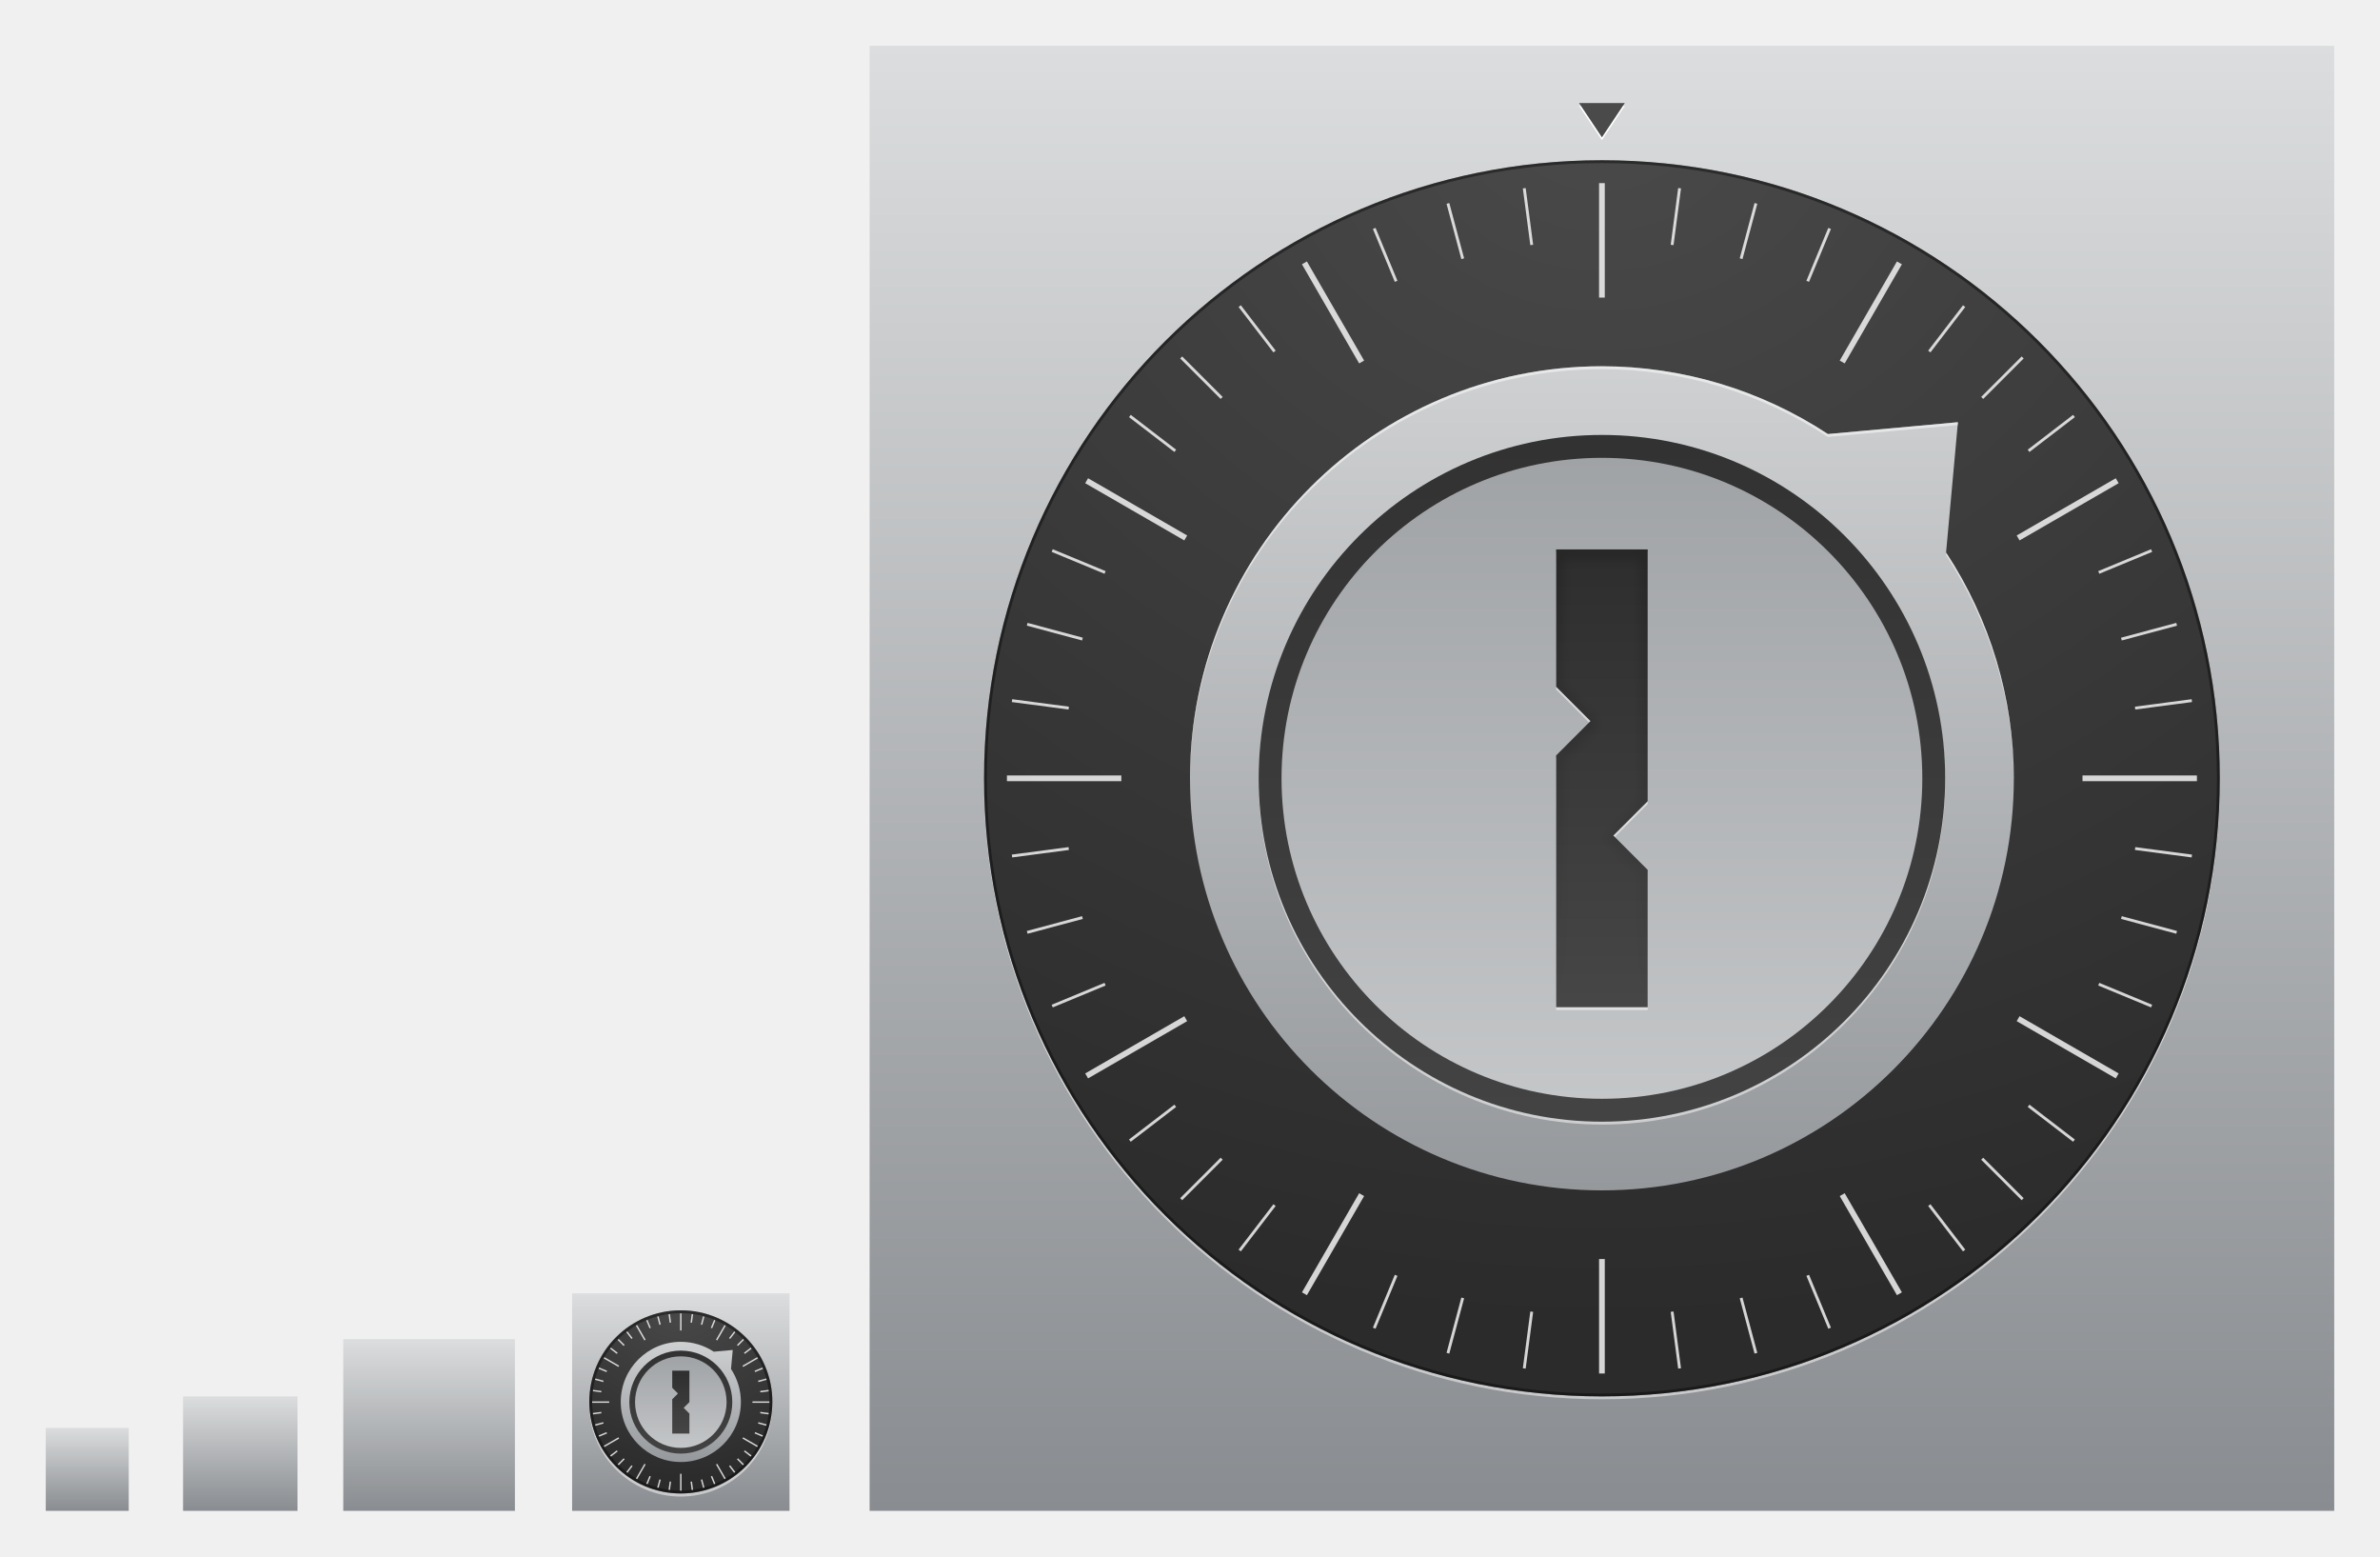
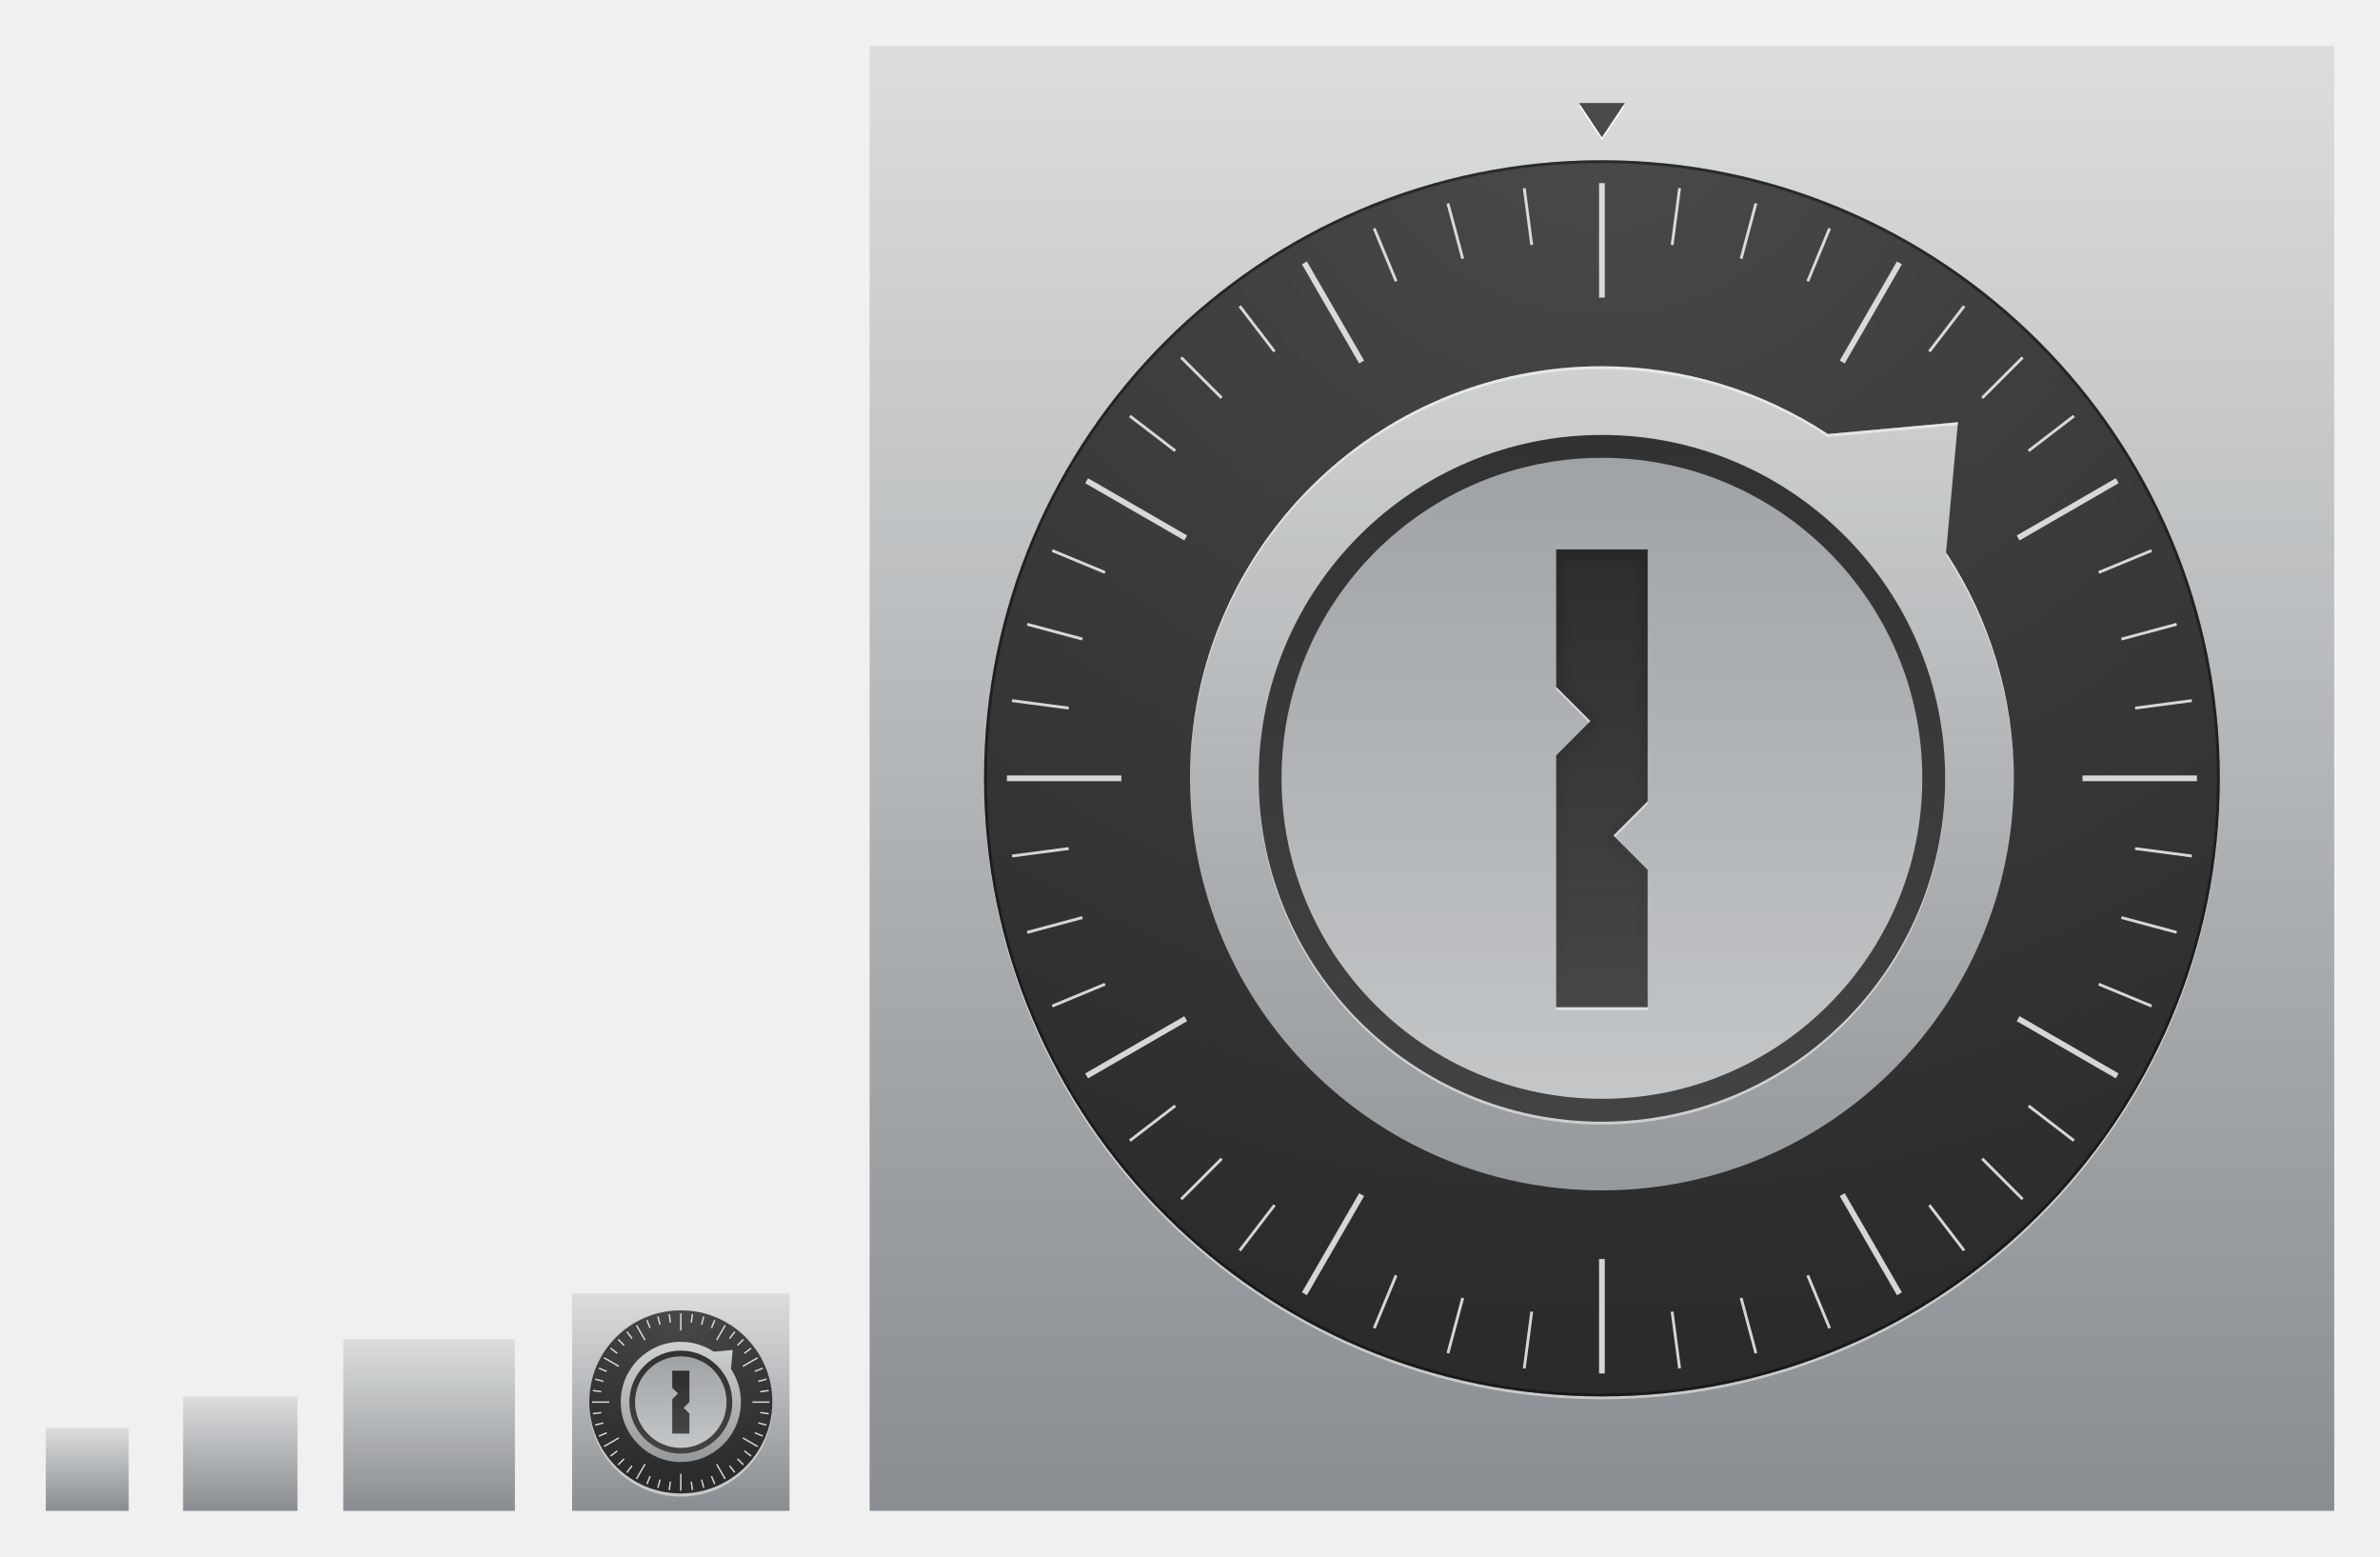
<svg xmlns="http://www.w3.org/2000/svg" xmlns:ns1="http://www.openswatchbook.org/uri/2009/osb" xmlns:xlink="http://www.w3.org/1999/xlink" width="832" height="544" id="svg11300" version="1.0" style="display:inline;enable-background:new">
  <defs id="defs3">
    <linearGradient id="linearGradient4828">
      <stop style="stop-color:#dbddde;stop-opacity:1" offset="0" id="stop4830" />
      <stop style="stop-color:#898c90;stop-opacity:1" offset="1" id="stop4832" />
    </linearGradient>
    <linearGradient id="linearGradient4483">
      <stop style="stop-color:#000000;stop-opacity:1;" offset="0" id="stop4485" />
      <stop style="stop-color:#000000;stop-opacity:0;" offset="1" id="stop4487" />
    </linearGradient>
    <linearGradient id="linearGradient4272" ns1:paint="solid">
      <stop style="stop-color:#ffffff;stop-opacity:1;" offset="0" id="stop4274" />
    </linearGradient>
    <linearGradient id="linearGradient4219">
      <stop style="stop-color:#4a4a4a;stop-opacity:1" offset="0" id="stop4221" />
      <stop style="stop-color:#2b2b2b;stop-opacity:1" offset="1" id="stop4223" />
    </linearGradient>
    <linearGradient xlink:href="#linearGradient4828" id="linearGradient4179" x1="-45" y1="269.5" x2="-16" y2="269.5" gradientUnits="userSpaceOnUse" gradientTransform="matrix(0,1,-1,0,239,300)" />
    <linearGradient xlink:href="#linearGradient4828" id="linearGradient4181" x1="-104" y1="264" x2="-64" y2="264" gradientUnits="userSpaceOnUse" gradientTransform="matrix(0,1,-1,0,180,348)" />
    <linearGradient xlink:href="#linearGradient4828" id="linearGradient4183" x1="-180" y1="254" x2="-120" y2="254" gradientUnits="userSpaceOnUse" gradientTransform="matrix(0,1,-1,0,104,404)" />
    <linearGradient xlink:href="#linearGradient4828" id="linearGradient4185" x1="-276" y1="246" x2="-200" y2="246" gradientUnits="userSpaceOnUse" gradientTransform="matrix(0,1,-1,0,8,484)" />
    <linearGradient xlink:href="#linearGradient4828" id="linearGradient4187" x1="-816" y1="28" x2="-304" y2="28" gradientUnits="userSpaceOnUse" gradientTransform="matrix(0,1,-1,0,-532,588)" />
    <radialGradient xlink:href="#linearGradient4219" id="radialGradient4227" cx="146.771" cy="560.135" fx="146.771" fy="560.135" r="216" gradientUnits="userSpaceOnUse" gradientTransform="matrix(2,-1.3350489e-7,1.2967762e-7,2.222222,-81.54199,-684.7444)" />
    <clipPath clipPathUnits="userSpaceOnUse" id="clipPath4239">
      <circle r="216" cy="560" cx="-28" id="circle4241" style="opacity:1;fill:#a69f97;fill-opacity:1;stroke:none;stroke-width:11.183;stroke-linecap:round;stroke-linejoin:miter;stroke-miterlimit:4;stroke-dasharray:none;stroke-opacity:1" />
    </clipPath>
    <linearGradient xlink:href="#linearGradient4828" id="linearGradient4379" x1="267.429" y1="37.143" x2="852.571" y2="37.143" gradientUnits="userSpaceOnUse" gradientTransform="matrix(0.875,0,0,0.875,-518,-584.5)" />
    <clipPath clipPathUnits="userSpaceOnUse" id="clipPath4479">
      <path style="opacity:1;fill:#ff1f1f;fill-opacity:1;stroke:none;stroke-width:4;stroke-linecap:round;stroke-linejoin:miter;stroke-miterlimit:4;stroke-dasharray:none;stroke-opacity:1" d="m 544,192 0,48 12,12 -12,12 0,88 32,0 0,-48 -12,-12 12,-12 0,-88 z" id="path4481" />
    </clipPath>
    <linearGradient xlink:href="#linearGradient4483" id="linearGradient4489" x1="560" y1="192" x2="560" y2="352" gradientUnits="userSpaceOnUse" />
    <filter style="color-interpolation-filters:sRGB" id="filter4499" x="-0.144" width="1.288" y="-0.029" height="1.058">
      <feGaussianBlur stdDeviation="1.92" id="feGaussianBlur4501" />
    </filter>
    <linearGradient xlink:href="#linearGradient4219" id="linearGradient4513" x1="560" y1="376" x2="560" y2="176" gradientUnits="userSpaceOnUse" />
    <linearGradient xlink:href="#linearGradient4219" id="linearGradient4621" x1="-244" y1="-560" x2="188" y2="-560" gradientUnits="userSpaceOnUse" gradientTransform="matrix(0,-1,1,0,1120,0)" />
    <clipPath clipPathUnits="userSpaceOnUse" id="clipPath4631">
      <path style="color:#000000;font-style:normal;font-variant:normal;font-weight:normal;font-stretch:normal;font-size:medium;line-height:normal;font-family:sans-serif;text-indent:0;text-align:start;text-decoration:none;text-decoration-line:none;text-decoration-style:solid;text-decoration-color:#000000;letter-spacing:normal;word-spacing:normal;text-transform:none;direction:ltr;block-progression:tb;writing-mode:lr-tb;baseline-shift:baseline;text-anchor:start;white-space:normal;clip-rule:nonzero;display:inline;overflow:visible;visibility:visible;opacity:1;isolation:auto;mix-blend-mode:normal;color-interpolation:sRGB;color-interpolation-filters:linearRGB;solid-color:#000000;solid-opacity:1;fill:#ffffff;fill-opacity:1;fill-rule:nonzero;stroke:none;stroke-width:2;stroke-linecap:round;stroke-linejoin:miter;stroke-miterlimit:4;stroke-dasharray:none;stroke-dashoffset:0;stroke-opacity:1;color-rendering:auto;image-rendering:auto;shape-rendering:auto;text-rendering:auto;enable-background:accumulate" d="m 440,28 c 0,-66.179 53.821,-120 120,-120 66.179,0 120,53.821 120,120 0,66.179 -53.821,120 -120,120 C 493.821,148 440,94.179 440,28 Z" id="path4633" />
    </clipPath>
    <linearGradient xlink:href="#linearGradient4828" id="linearGradient5063" gradientUnits="userSpaceOnUse" gradientTransform="matrix(0,0.875,-0.875,0,584.5,-218)" x1="322.286" y1="9.714" x2="797.714" y2="9.714" />
    <radialGradient xlink:href="#linearGradient4219" id="radialGradient5274" gradientUnits="userSpaceOnUse" gradientTransform="matrix(0.2962963,-1.9778502e-8,1.9211499e-8,0.3292181,-253.8581,53.59343)" cx="146.771" cy="560.135" fx="146.771" fy="560.135" r="216" />
    <linearGradient xlink:href="#linearGradient4828" id="linearGradient5276" gradientUnits="userSpaceOnUse" gradientTransform="matrix(0,0.1276042,-0.1276042,0,241.5729,174.4676)" x1="322.286" y1="9.714" x2="797.714" y2="9.714" />
    <linearGradient xlink:href="#linearGradient4219" id="linearGradient5278" gradientUnits="userSpaceOnUse" gradientTransform="matrix(0,-0.15,0.15,0,322,241.8)" x1="-244" y1="-560" x2="188" y2="-560" />
    <linearGradient xlink:href="#linearGradient4828" id="linearGradient5280" gradientUnits="userSpaceOnUse" gradientTransform="matrix(0.125,0,0,0.125,-316,-241.5)" x1="267.429" y1="37.143" x2="852.571" y2="37.143" />
    <linearGradient xlink:href="#linearGradient4219" id="linearGradient5282" gradientUnits="userSpaceOnUse" x1="560" y1="376" x2="560" y2="176" gradientTransform="matrix(0.125,0,0,0.1481482,167,205.5556)" />
  </defs>
  <g style="display:inline" id="layer1" transform="translate(0,244)">
    <g style="display:none" id="layer7">
      <text y="337.745" xml:space="preserve" x="15.007" style="font-style:normal;font-variant:normal;font-weight:normal;font-stretch:normal;font-size:18px;font-family:'DejaVu Sans';-inkscape-font-specification:'DejaVu Sans';display:inline;fill:#000000;fill-opacity:1;stroke:none;enable-background:new" id="context">
        <tspan style="font-style:normal;font-variant:normal;font-weight:normal;font-stretch:normal;font-family:'DejaVu Sans';-inkscape-font-specification:'DejaVu Sans'" y="337.745" x="15.007" id="tspan3933">AppIcon</tspan>
      </text>
      <text y="337.745" xml:space="preserve" x="222.488" style="font-style:normal;font-variant:normal;font-weight:bold;font-stretch:normal;font-size:18px;line-height:125%;font-family:'DejaVu Sans';-inkscape-font-specification:'DejaVu Sans Bold';text-align:start;writing-mode:lr-tb;text-anchor:start;display:inline;fill:#000000;fill-opacity:1;stroke:none;enable-background:new" id="icon-name">
        <tspan style="font-style:normal;font-variant:normal;font-weight:bold;font-stretch:normal;font-size:18px;font-family:'DejaVu Sans';-inkscape-font-specification:'DejaVu Sans Bold'" y="337.745" x="222.488" id="tspan3937">AppIcon-FreeOTP</tspan>
      </text>
      <rect style="display:inline;overflow:visible;visibility:visible;fill:#d3d7cf;fill-opacity:1;fill-rule:nonzero;stroke:none;stroke-width:2;marker:none;enable-background:accumulate" id="rect16x16" width="29" height="29" x="-45" y="255" transform="scale(-1,1)" />
      <rect style="display:inline;overflow:visible;visibility:visible;fill:#d3d7cf;fill-opacity:1;fill-rule:nonzero;stroke:none;stroke-width:2;marker:none;enable-background:accumulate" id="rect24x24" width="40" height="40" x="-104" y="244" transform="scale(-1,1)" />
      <rect style="display:inline;overflow:visible;visibility:visible;fill:#d3d7cf;fill-opacity:1;fill-rule:nonzero;stroke:none;stroke-width:2;marker:none;enable-background:accumulate" id="rect32x32" width="60" height="60" x="-180" y="224" transform="scale(-1,1)" />
      <rect y="208" x="-276" height="76" width="76" id="rect48x48" style="display:inline;overflow:visible;visibility:visible;fill:#d3d7cf;fill-opacity:1;fill-rule:nonzero;stroke:none;stroke-width:2;marker:none;enable-background:accumulate" transform="scale(-1,1)" />
      <rect style="display:inline;overflow:visible;visibility:visible;fill:#d3d7cf;fill-opacity:1;fill-rule:nonzero;stroke:none;stroke-width:2;marker:none;enable-background:accumulate" id="rect3951" width="512" height="512" x="-816" y="-228" transform="scale(-1,1)" />
    </g>
    <g id="layer3">
      <rect transform="scale(-1,1)" y="-228" x="-816" height="512" width="512" id="rect4166" style="display:inline;enable-background:accumulate;overflow:visible;visibility:visible;fill:url(#linearGradient4187);fill-opacity:1;fill-rule:nonzero;stroke:none;stroke-width:2;marker:none" />
      <rect transform="scale(-1,1)" y="255" x="-45" height="29" width="29" id="rect4158" style="display:inline;enable-background:accumulate;overflow:visible;visibility:visible;fill:url(#linearGradient4179);fill-opacity:1.0;fill-rule:nonzero;stroke:none;stroke-width:2;marker:none" />
      <rect transform="scale(-1,1)" y="244" x="-104" height="40" width="40" id="rect4160" style="display:inline;enable-background:accumulate;overflow:visible;visibility:visible;fill:url(#linearGradient4181);fill-opacity:1.0;fill-rule:nonzero;stroke:none;stroke-width:2;marker:none" />
      <rect transform="scale(-1,1)" y="224" x="-180" height="60" width="60" id="rect4162" style="display:inline;enable-background:accumulate;overflow:visible;visibility:visible;fill:url(#linearGradient4183);fill-opacity:1.0;fill-rule:nonzero;stroke:none;stroke-width:2;marker:none" />
      <rect transform="scale(-1,1)" style="display:inline;enable-background:accumulate;overflow:visible;visibility:visible;fill:url(#linearGradient4185);fill-opacity:1.0;fill-rule:nonzero;stroke:none;stroke-width:2;marker:none" id="rect4164" width="76" height="76" x="-276" y="208" />
    </g>
    <g id="layer2" style="display:none">
      <g style="opacity:0.5;fill:none;fill-rule:evenodd;stroke:none;stroke-width:1" id="120px icon" transform="matrix(4.266667,0,0,4.266667,304,-228)">
        <path style="fill:#007aff" d="M 37.083,120 C 23.473,120 15.649,120 7.824,112.176 -4.6652959e-8,104.351 0,96.527 0,82.917 L 0,37.083 C 0,23.473 -4.6652959e-8,15.649 7.824,7.824 15.649,0 23.473,0 37.083,0 L 82.917,0 C 96.527,0 104.351,0 112.176,7.824 120,15.649 120,23.473 120,37.083 l 0,45.834 c 0,13.609 0,21.434 -7.824,29.258 C 104.351,120 96.527,120 82.917,120 l -45.834,0 z m 0,0" id="Rectangle 7" />
      </g>
      <g transform="matrix(0.6333333,0,0,0.6333333,200,208)" id="g4298" style="opacity:0.5;fill:none;fill-rule:evenodd;stroke:none;stroke-width:1">
        <path id="path4300" d="M 37.083,120 C 23.473,120 15.649,120 7.824,112.176 -4.6652959e-8,104.351 0,96.527 0,82.917 L 0,37.083 C 0,23.473 -4.6652959e-8,15.649 7.824,7.824 15.649,0 23.473,0 37.083,0 L 82.917,0 C 96.527,0 104.351,0 112.176,7.824 120,15.649 120,23.473 120,37.083 l 0,45.834 c 0,13.609 0,21.434 -7.824,29.258 C 104.351,120 96.527,120 82.917,120 l -45.834,0 z m 0,0" style="fill:#007aff" />
      </g>
      <g style="opacity:0.5;fill:none;fill-rule:evenodd;stroke:none;stroke-width:1" id="g4302" transform="matrix(0.5,0,0,0.5,120,224)">
        <path style="fill:#007aff" d="M 37.083,120 C 23.473,120 15.649,120 7.824,112.176 -4.6652959e-8,104.351 0,96.527 0,82.917 L 0,37.083 C 0,23.473 -4.6652959e-8,15.649 7.824,7.824 15.649,0 23.473,0 37.083,0 L 82.917,0 C 96.527,0 104.351,0 112.176,7.824 120,15.649 120,23.473 120,37.083 l 0,45.834 c 0,13.609 0,21.434 -7.824,29.258 C 104.351,120 96.527,120 82.917,120 l -45.834,0 z m 0,0" id="path4304" />
      </g>
      <g transform="matrix(0.3333333,0,0,0.3333333,64,244)" id="g4306" style="opacity:0.5;fill:none;fill-rule:evenodd;stroke:none;stroke-width:1">
        <path id="path4308" d="M 37.083,120 C 23.473,120 15.649,120 7.824,112.176 -4.6652959e-8,104.351 0,96.527 0,82.917 L 0,37.083 C 0,23.473 -4.6652959e-8,15.649 7.824,7.824 15.649,0 23.473,0 37.083,0 L 82.917,0 C 96.527,0 104.351,0 112.176,7.824 120,15.649 120,23.473 120,37.083 l 0,45.834 c 0,13.609 0,21.434 -7.824,29.258 C 104.351,120 96.527,120 82.917,120 l -45.834,0 z m 0,0" style="fill:#007aff" />
      </g>
      <g style="opacity:0.5;fill:none;fill-rule:evenodd;stroke:none;stroke-width:1" id="g4310" transform="matrix(0.2416667,0,0,0.2416667,16,255)">
        <path style="fill:#007aff" d="M 37.083,120 C 23.473,120 15.649,120 7.824,112.176 -4.6652959e-8,104.351 0,96.527 0,82.917 L 0,37.083 C 0,23.473 -4.6652959e-8,15.649 7.824,7.824 15.649,0 23.473,0 37.083,0 L 82.917,0 C 96.527,0 104.351,0 112.176,7.824 120,15.649 120,23.473 120,37.083 l 0,45.834 c 0,13.609 0,21.434 -7.824,29.258 C 104.351,120 96.527,120 82.917,120 l -45.834,0 z m 0,0" id="path4312" />
      </g>
    </g>
    <g id="layer6" style="display:inline">
      <circle transform="matrix(0,-1,1,0,0,0)" r="216" cy="560" cx="-29" id="circle4253" style="opacity:0.5;fill:#ffffff;fill-opacity:1;stroke:none;stroke-width:11.183;stroke-linecap:round;stroke-linejoin:miter;stroke-miterlimit:4;stroke-dasharray:none;stroke-opacity:1" />
      <circle style="opacity:1;fill:url(#radialGradient4227);fill-opacity:1;stroke:none;stroke-width:11.183;stroke-linecap:round;stroke-linejoin:miter;stroke-miterlimit:4;stroke-dasharray:none;stroke-opacity:1" id="path4197" cx="-28" cy="560" r="216" transform="matrix(0,-1,1,0,0,0)" />
      <g id="g4960" style="opacity:0.8">
        <path id="path4562-3" style="display:inline;opacity:1;fill:none;fill-opacity:1;fill-rule:evenodd;stroke:#ffffff;stroke-width:2;stroke-linecap:butt;stroke-linejoin:miter;stroke-miterlimit:4;stroke-dasharray:none;stroke-opacity:1" d="m 560,196 0,40 m 0,-416 0,40" />
        <path id="path4838" style="display:inline;opacity:1;fill:none;fill-opacity:1;fill-rule:evenodd;stroke:#ffffff;stroke-width:2;stroke-linecap:butt;stroke-linejoin:miter;stroke-miterlimit:4;stroke-dasharray:none;stroke-opacity:1" d="m 644,173.492 20,34.641 m -208,-360.267 20,34.641" />
        <path id="path4846" style="display:inline;opacity:1;fill:none;fill-opacity:1;fill-rule:evenodd;stroke:#ffffff;stroke-width:2;stroke-linecap:butt;stroke-linejoin:miter;stroke-miterlimit:4;stroke-dasharray:none;stroke-opacity:1" d="m 728,28 40,2e-6 m -416,-2e-6 40,0" />
        <path id="path4854" style="display:inline;opacity:1;fill:none;fill-opacity:1;fill-rule:evenodd;stroke:#ffffff;stroke-width:2;stroke-linecap:butt;stroke-linejoin:miter;stroke-miterlimit:4;stroke-dasharray:none;stroke-opacity:1" d="m 644,-117.492 20,-34.641 m -208,360.267 20,-34.641" />
        <path d="m 584.539,214.392 2.611,19.829 m -54.299,-412.441 2.611,19.829" style="display:inline;opacity:1;fill:none;fill-opacity:1;fill-rule:evenodd;stroke:#ffffff;stroke-width:1;stroke-linecap:butt;stroke-linejoin:miter;stroke-miterlimit:4;stroke-dasharray:none;stroke-opacity:1" id="path4882" />
        <path id="path4884" style="display:inline;opacity:1;fill:none;fill-opacity:1;fill-rule:evenodd;stroke:#ffffff;stroke-width:1;stroke-linecap:butt;stroke-linejoin:miter;stroke-miterlimit:4;stroke-dasharray:none;stroke-opacity:1" d="m 608.658,209.594 5.176,19.319 m -107.669,-401.825 5.176,19.319" />
        <path d="m 631.944,201.689 7.654,18.478 m -159.196,-384.334 7.654,18.478" style="display:inline;opacity:1;fill:none;fill-opacity:1;fill-rule:evenodd;stroke:#ffffff;stroke-width:1;stroke-linecap:butt;stroke-linejoin:miter;stroke-miterlimit:4;stroke-dasharray:none;stroke-opacity:1" id="path4886" />
        <path id="path4888" style="display:inline;opacity:1;fill:none;fill-opacity:1;fill-rule:evenodd;stroke:#ffffff;stroke-width:1;stroke-linecap:butt;stroke-linejoin:miter;stroke-miterlimit:4;stroke-dasharray:none;stroke-opacity:1" d="m 674.447,177.15 12.175,15.867 m -253.245,-330.035 12.175,15.867" />
        <path id="path4892" style="display:inline;opacity:1;fill:none;fill-opacity:1;fill-rule:evenodd;stroke:#ffffff;stroke-width:1;stroke-linecap:butt;stroke-linejoin:miter;stroke-miterlimit:4;stroke-dasharray:none;stroke-opacity:1" d="m 733.689,99.944 18.478,7.654 m -384.334,-159.196 18.478,7.654" />
        <path d="m 746.392,52.539 19.829,2.611 M 353.779,0.851 373.608,3.461" style="display:inline;opacity:1;fill:none;fill-opacity:1;fill-rule:evenodd;stroke:#ffffff;stroke-width:1;stroke-linecap:butt;stroke-linejoin:miter;stroke-miterlimit:4;stroke-dasharray:none;stroke-opacity:1" id="path4894" />
        <path id="path4896" style="display:inline;opacity:1;fill:none;fill-opacity:1;fill-rule:evenodd;stroke:#ffffff;stroke-width:1;stroke-linecap:butt;stroke-linejoin:miter;stroke-miterlimit:4;stroke-dasharray:none;stroke-opacity:1" d="M 746.392,3.461 766.221,0.851 M 353.779,55.149 l 19.829,-2.611" />
        <path d="m 733.689,-43.944 18.478,-7.654 M 367.833,107.598 386.311,99.944" style="display:inline;opacity:1;fill:none;fill-opacity:1;fill-rule:evenodd;stroke:#ffffff;stroke-width:1;stroke-linecap:butt;stroke-linejoin:miter;stroke-miterlimit:4;stroke-dasharray:none;stroke-opacity:1" id="path4898" />
        <path d="m 674.447,-121.15 12.175,-15.867 m -253.245,330.035 12.175,-15.867" style="display:inline;opacity:1;fill:none;fill-opacity:1;fill-rule:evenodd;stroke:#ffffff;stroke-width:1;stroke-linecap:butt;stroke-linejoin:miter;stroke-miterlimit:4;stroke-dasharray:none;stroke-opacity:1" id="path4902" />
        <path id="path4904" style="display:inline;opacity:1;fill:none;fill-opacity:1;fill-rule:evenodd;stroke:#ffffff;stroke-width:1;stroke-linecap:butt;stroke-linejoin:miter;stroke-miterlimit:4;stroke-dasharray:none;stroke-opacity:1" d="m 631.944,-145.689 7.654,-18.478 m -159.196,384.334 7.654,-18.478" />
        <path d="m 584.539,-158.392 2.611,-19.829 m -54.299,412.441 2.611,-19.829" style="display:inline;opacity:1;fill:none;fill-opacity:1;fill-rule:evenodd;stroke:#ffffff;stroke-width:1;stroke-linecap:butt;stroke-linejoin:miter;stroke-miterlimit:4;stroke-dasharray:none;stroke-opacity:1" id="path4906" />
        <path id="path4842" style="display:inline;opacity:1;fill:none;fill-opacity:1;fill-rule:evenodd;stroke:#ffffff;stroke-width:2;stroke-linecap:butt;stroke-linejoin:miter;stroke-miterlimit:4;stroke-dasharray:none;stroke-opacity:1" d="m 705.492,112 34.641,20 m -360.267,-208 34.641,20" />
        <path id="path4850" style="display:inline;opacity:1;fill:none;fill-opacity:1;fill-rule:evenodd;stroke:#ffffff;stroke-width:2;stroke-linecap:butt;stroke-linejoin:miter;stroke-miterlimit:4;stroke-dasharray:none;stroke-opacity:1" d="m 705.492,-56 34.641,-20 M 379.867,132 414.508,112" />
        <path d="m 709.15,142.447 15.867,12.175 m -330.035,-253.245 15.867,12.175" style="display:inline;opacity:1;fill:none;fill-opacity:1;fill-rule:evenodd;stroke:#ffffff;stroke-width:1;stroke-linecap:butt;stroke-linejoin:miter;stroke-miterlimit:4;stroke-dasharray:none;stroke-opacity:1" id="path4890" />
        <path id="path4900" style="display:inline;opacity:1;fill:none;fill-opacity:1;fill-rule:evenodd;stroke:#ffffff;stroke-width:1;stroke-linecap:butt;stroke-linejoin:miter;stroke-miterlimit:4;stroke-dasharray:none;stroke-opacity:1" d="m 709.15,-86.447 15.867,-12.175 M 394.983,154.622 410.85,142.447" />
        <path d="m 692.936,160.936 14.142,14.142 m -294.156,-294.156 14.142,14.142" style="display:inline;opacity:1;fill:none;fill-opacity:1;fill-rule:evenodd;stroke:#ffffff;stroke-width:1;stroke-linecap:butt;stroke-linejoin:miter;stroke-miterlimit:4;stroke-dasharray:none;stroke-opacity:1" id="path4987" />
        <path id="path4989" style="display:inline;opacity:1;fill:none;fill-opacity:1;fill-rule:evenodd;stroke:#ffffff;stroke-width:1;stroke-linecap:butt;stroke-linejoin:miter;stroke-miterlimit:4;stroke-dasharray:none;stroke-opacity:1" d="m 608.658,-153.594 5.176,-19.319 m -107.669,401.825 5.176,-19.319" />
        <path id="path4991" style="display:inline;opacity:1;fill:none;fill-opacity:1;fill-rule:evenodd;stroke:#ffffff;stroke-width:1;stroke-linecap:butt;stroke-linejoin:miter;stroke-miterlimit:4;stroke-dasharray:none;stroke-opacity:1" d="m 692.936,-104.936 14.142,-14.142 m -294.156,294.156 14.142,-14.142" />
        <path id="path4993" style="display:inline;opacity:1;fill:none;fill-opacity:1;fill-rule:evenodd;stroke:#ffffff;stroke-width:1;stroke-linecap:butt;stroke-linejoin:miter;stroke-miterlimit:4;stroke-dasharray:none;stroke-opacity:1" d="m 741.594,-20.658 19.319,-5.176 M 359.087,81.834 378.406,76.658" />
        <path id="path4995" style="display:inline;opacity:1;fill:none;fill-opacity:1;fill-rule:evenodd;stroke:#ffffff;stroke-width:1;stroke-linecap:butt;stroke-linejoin:miter;stroke-miterlimit:4;stroke-dasharray:none;stroke-opacity:1" d="m 741.594,76.658 19.319,5.176 m -401.825,-107.669 19.319,5.176" />
      </g>
      <circle style="opacity:0.4;fill:none;fill-opacity:1;stroke:#000000;stroke-width:2;stroke-linecap:round;stroke-linejoin:miter;stroke-miterlimit:4;stroke-dasharray:none;stroke-opacity:1" id="circle4237" cx="-28" cy="560" r="216" transform="matrix(0,-1,1,0,0,0)" clip-path="url(#clipPath4239)" />
      <path style="opacity:1;fill:url(#linearGradient5063);fill-opacity:1;stroke:none;stroke-width:4;stroke-linecap:round;stroke-linejoin:miter;stroke-miterlimit:4;stroke-dasharray:none;stroke-opacity:1" d="M 560 128 A 144 144 0 0 0 416 272 A 144 144 0 0 0 560 416 A 144 144 0 0 0 704 272 A 144 144 0 0 0 680.311 193.078 L 684.451 147.549 L 638.996 151.682 A 144 144 0 0 0 560 128 z " id="circle5061" transform="translate(0,-244)" />
      <path id="path5326" d="m 440,29 c 0,66.179 53.821,120 120,120 66.179,0 120,-53.821 120,-120 0,-66.179 -53.821,-120 -120,-120 -66.179,0 -120,53.821 -120,120 z" style="color:#000000;font-style:normal;font-variant:normal;font-weight:normal;font-stretch:normal;font-size:medium;line-height:normal;font-family:sans-serif;text-indent:0;text-align:start;text-decoration:none;text-decoration-line:none;text-decoration-style:solid;text-decoration-color:#000000;letter-spacing:normal;word-spacing:normal;text-transform:none;direction:ltr;block-progression:tb;writing-mode:lr-tb;baseline-shift:baseline;text-anchor:start;white-space:normal;clip-rule:nonzero;display:inline;overflow:visible;visibility:visible;opacity:0.5;isolation:auto;mix-blend-mode:normal;color-interpolation:sRGB;color-interpolation-filters:linearRGB;solid-color:#000000;solid-opacity:1;fill:#ffffff;fill-opacity:1;fill-rule:nonzero;stroke:none;stroke-width:16;stroke-linecap:round;stroke-linejoin:miter;stroke-miterlimit:4;stroke-dasharray:none;stroke-dashoffset:0;stroke-opacity:1;color-rendering:auto;image-rendering:auto;shape-rendering:auto;text-rendering:auto;enable-background:accumulate" />
      <path style="color:#000000;font-style:normal;font-variant:normal;font-weight:normal;font-stretch:normal;font-size:medium;line-height:normal;font-family:sans-serif;text-indent:0;text-align:start;text-decoration:none;text-decoration-line:none;text-decoration-style:solid;text-decoration-color:#000000;letter-spacing:normal;word-spacing:normal;text-transform:none;direction:ltr;block-progression:tb;writing-mode:lr-tb;baseline-shift:baseline;text-anchor:start;white-space:normal;clip-rule:nonzero;display:inline;overflow:visible;visibility:visible;opacity:1;isolation:auto;mix-blend-mode:normal;color-interpolation:sRGB;color-interpolation-filters:linearRGB;solid-color:#000000;solid-opacity:1;fill:url(#linearGradient4621);fill-opacity:1;fill-rule:nonzero;stroke:none;stroke-width:16;stroke-linecap:round;stroke-linejoin:miter;stroke-miterlimit:4;stroke-dasharray:none;stroke-dashoffset:0;stroke-opacity:1;color-rendering:auto;image-rendering:auto;shape-rendering:auto;text-rendering:auto;enable-background:accumulate" d="m 440,28 c 0,66.179 53.821,120 120,120 66.179,0 120,-53.821 120,-120 0,-66.179 -53.821,-120 -120,-120 -66.179,0 -120,53.821 -120,120 z" id="circle4613" />
      <circle style="opacity:1;fill:url(#linearGradient4379);fill-opacity:1;stroke:none;stroke-width:4;stroke-linecap:round;stroke-linejoin:miter;stroke-miterlimit:4;stroke-dasharray:none;stroke-opacity:1" id="path4371" cx="-28" cy="-560" r="112" transform="matrix(0,-1,-1,0,0,0)" />
      <path id="path4473" d="m 544,-51 0,48 12,12 -12,12 0,88 32,0 0,-48 -12,-12 12,-12 0,-88 z" style="opacity:0.5;fill:#ffffff;fill-opacity:1;stroke:none;stroke-width:4;stroke-linecap:round;stroke-linejoin:miter;stroke-miterlimit:4;stroke-dasharray:none;stroke-opacity:1" />
      <path style="opacity:1;fill:url(#linearGradient4513);fill-opacity:1;stroke:none;stroke-width:4;stroke-linecap:round;stroke-linejoin:miter;stroke-miterlimit:4;stroke-dasharray:none;stroke-opacity:1" d="m 544,192 0,48 12,12 -12,12 0,88 32,0 0,-48 -12,-12 12,-12 0,-88 z" transform="translate(0,-244)" id="rect4465" />
      <path clip-path="url(#clipPath4479)" style="opacity:0.2;fill:none;fill-opacity:1;stroke:url(#linearGradient4489);stroke-width:4;stroke-linecap:round;stroke-linejoin:miter;stroke-miterlimit:4;stroke-dasharray:none;stroke-opacity:1;filter:url(#filter4499)" d="m 544,193 0,48 12,12 -12,12 0,88 32,0 0,-48 -12,-12 12,-12 0,-88 z" transform="translate(0,-244)" id="path4491" />
      <path id="path5043" d="m 560,-195 -8,-12 16,0 z" style="display:inline;enable-background:new;fill:#ffffff;fill-opacity:1;fill-rule:evenodd;stroke:none;stroke-width:1px;stroke-linecap:butt;stroke-linejoin:miter;stroke-opacity:1" />
      <path style="display:inline;enable-background:new;fill:#4a4a4a;fill-opacity:1;fill-rule:evenodd;stroke:none;stroke-width:1px;stroke-linecap:butt;stroke-linejoin:miter;stroke-opacity:1" d="m 560,-196 -8,-12 16,0 z" id="path5041" />
      <path style="opacity:0.5;fill:#ffffff;fill-opacity:1;stroke:none;stroke-width:4;stroke-linecap:round;stroke-linejoin:miter;stroke-miterlimit:4;stroke-dasharray:none;stroke-opacity:1" d="M 560 128 A 144 144 0 0 0 416 272 A 144 144 0 0 0 416.021 272.416 A 144 144 0 0 1 560 129 A 144 144 0 0 1 638.996 152.682 L 684.359 148.557 L 684.451 147.549 L 638.996 151.682 A 144 144 0 0 0 560 128 z M 680.389 193.209 L 680.311 194.078 A 144 144 0 0 1 703.979 272.592 A 144 144 0 0 0 704 272 A 144 144 0 0 0 680.389 193.209 z " transform="translate(0,-244)" id="path5133" />
      <circle style="opacity:0.5;fill:#ffffff;fill-opacity:1;stroke:none;stroke-width:11.183;stroke-linecap:round;stroke-linejoin:miter;stroke-miterlimit:4;stroke-dasharray:none;stroke-opacity:1" id="circle5152" cx="-247" cy="238" r="32" transform="matrix(0,-1,1,0,0,0)" />
      <circle transform="matrix(0,-1,1,0,0,0)" r="32" cy="238" cx="-245.926" id="circle5154" style="opacity:1;fill:url(#radialGradient5274);fill-opacity:1;stroke:none;stroke-width:11.183;stroke-linecap:round;stroke-linejoin:miter;stroke-miterlimit:4;stroke-dasharray:none;stroke-opacity:1" />
      <g id="g5404" transform="matrix(1.00601,0,0,1.00601,-1.43029,-1.403841)">
        <path d="m 238,270.815 0,5.926 m 0,-61.63 0,5.926" style="display:inline;opacity:0.8;fill:none;fill-opacity:1;fill-rule:evenodd;stroke:#ffffff;stroke-width:0.5;stroke-linecap:butt;stroke-linejoin:miter;stroke-miterlimit:4;stroke-dasharray:none;stroke-opacity:1" id="path5158" />
        <path d="m 250.444,267.48 2.963,5.132 m -30.815,-53.373 2.963,5.132" style="display:inline;opacity:0.8;fill:none;fill-opacity:1;fill-rule:evenodd;stroke:#ffffff;stroke-width:0.5;stroke-linecap:butt;stroke-linejoin:miter;stroke-miterlimit:4;stroke-dasharray:none;stroke-opacity:1" id="path5160" />
        <path d="m 262.889,245.926 5.926,0 m -61.63,0 5.926,0" style="display:inline;opacity:0.8;fill:none;fill-opacity:1;fill-rule:evenodd;stroke:#ffffff;stroke-width:0.5;stroke-linecap:butt;stroke-linejoin:miter;stroke-miterlimit:4;stroke-dasharray:none;stroke-opacity:1" id="path5162" />
        <path d="m 250.444,224.372 2.963,-5.132 m -30.815,53.373 2.963,-5.132" style="display:inline;opacity:0.8;fill:none;fill-opacity:1;fill-rule:evenodd;stroke:#ffffff;stroke-width:0.5;stroke-linecap:butt;stroke-linejoin:miter;stroke-miterlimit:4;stroke-dasharray:none;stroke-opacity:1" id="path5164" />
        <path id="path5166" style="display:inline;opacity:0.8;fill:none;fill-opacity:1;fill-rule:evenodd;stroke:#ffffff;stroke-width:0.5;stroke-linecap:butt;stroke-linejoin:miter;stroke-miterlimit:4;stroke-dasharray:none;stroke-opacity:1" d="m 241.635,273.539 0.387,2.938 m -8.044,-61.102 0.387,2.938" />
        <path d="m 245.209,272.829 0.767,2.862 m -15.951,-59.53 0.767,2.862" style="display:inline;opacity:0.8;fill:none;fill-opacity:1;fill-rule:evenodd;stroke:#ffffff;stroke-width:0.5;stroke-linecap:butt;stroke-linejoin:miter;stroke-miterlimit:4;stroke-dasharray:none;stroke-opacity:1" id="path5168" />
        <path id="path5170" style="display:inline;opacity:0.8;fill:none;fill-opacity:1;fill-rule:evenodd;stroke:#ffffff;stroke-width:0.5;stroke-linecap:butt;stroke-linejoin:miter;stroke-miterlimit:4;stroke-dasharray:none;stroke-opacity:1" d="m 248.658,271.658 1.134,2.737 m -23.585,-56.938 1.134,2.737" />
        <path d="m 254.955,268.022 1.804,2.351 m -37.518,-48.894 1.804,2.351" style="display:inline;opacity:0.8;fill:none;fill-opacity:1;fill-rule:evenodd;stroke:#ffffff;stroke-width:0.5;stroke-linecap:butt;stroke-linejoin:miter;stroke-miterlimit:4;stroke-dasharray:none;stroke-opacity:1" id="path5172" />
        <path d="m 263.732,256.584 2.737,1.134 m -56.938,-23.585 2.737,1.134" style="display:inline;opacity:0.8;fill:none;fill-opacity:1;fill-rule:evenodd;stroke:#ffffff;stroke-width:0.5;stroke-linecap:butt;stroke-linejoin:miter;stroke-miterlimit:4;stroke-dasharray:none;stroke-opacity:1" id="path5174" />
        <path id="path5176" style="display:inline;opacity:0.8;fill:none;fill-opacity:1;fill-rule:evenodd;stroke:#ffffff;stroke-width:0.5;stroke-linecap:butt;stroke-linejoin:miter;stroke-miterlimit:4;stroke-dasharray:none;stroke-opacity:1" d="m 265.614,249.561 2.938,0.387 m -61.102,-8.044 2.938,0.387" />
        <path d="m 265.614,242.291 2.938,-0.387 m -61.102,8.044 2.938,-0.387" style="display:inline;opacity:0.8;fill:none;fill-opacity:1;fill-rule:evenodd;stroke:#ffffff;stroke-width:0.5;stroke-linecap:butt;stroke-linejoin:miter;stroke-miterlimit:4;stroke-dasharray:none;stroke-opacity:1" id="path5178" />
        <path id="path5180" style="display:inline;opacity:0.8;fill:none;fill-opacity:1;fill-rule:evenodd;stroke:#ffffff;stroke-width:0.5;stroke-linecap:butt;stroke-linejoin:miter;stroke-miterlimit:4;stroke-dasharray:none;stroke-opacity:1" d="m 263.732,235.267 2.737,-1.134 m -56.938,23.585 2.737,-1.134" />
        <path id="path5182" style="display:inline;opacity:0.8;fill:none;fill-opacity:1;fill-rule:evenodd;stroke:#ffffff;stroke-width:0.5;stroke-linecap:butt;stroke-linejoin:miter;stroke-miterlimit:4;stroke-dasharray:none;stroke-opacity:1" d="m 254.955,223.83 1.804,-2.351 m -37.518,48.894 1.804,-2.351" />
        <path d="m 248.658,220.194 1.134,-2.737 m -23.585,56.938 1.134,-2.737" style="display:inline;opacity:0.8;fill:none;fill-opacity:1;fill-rule:evenodd;stroke:#ffffff;stroke-width:0.5;stroke-linecap:butt;stroke-linejoin:miter;stroke-miterlimit:4;stroke-dasharray:none;stroke-opacity:1" id="path5184" />
        <path id="path5186" style="display:inline;opacity:0.8;fill:none;fill-opacity:1;fill-rule:evenodd;stroke:#ffffff;stroke-width:0.5;stroke-linecap:butt;stroke-linejoin:miter;stroke-miterlimit:4;stroke-dasharray:none;stroke-opacity:1" d="m 241.635,218.312 0.387,-2.938 m -8.044,61.102 0.387,-2.938" />
        <path d="m 259.554,258.37 5.132,2.963 m -53.373,-30.815 5.132,2.963" style="display:inline;opacity:0.8;fill:none;fill-opacity:1;fill-rule:evenodd;stroke:#ffffff;stroke-width:0.5;stroke-linecap:butt;stroke-linejoin:miter;stroke-miterlimit:4;stroke-dasharray:none;stroke-opacity:1" id="path5188" />
        <path d="m 259.554,233.481 5.132,-2.963 m -53.373,30.815 5.132,-2.963" style="display:inline;opacity:0.8;fill:none;fill-opacity:1;fill-rule:evenodd;stroke:#ffffff;stroke-width:0.5;stroke-linecap:butt;stroke-linejoin:miter;stroke-miterlimit:4;stroke-dasharray:none;stroke-opacity:1" id="path5190" />
        <path id="path5192" style="display:inline;opacity:0.8;fill:none;fill-opacity:1;fill-rule:evenodd;stroke:#ffffff;stroke-width:0.5;stroke-linecap:butt;stroke-linejoin:miter;stroke-miterlimit:4;stroke-dasharray:none;stroke-opacity:1" d="m 260.096,262.881 2.351,1.804 m -48.894,-37.518 2.351,1.804" />
        <path d="m 260.096,228.971 2.351,-1.804 m -48.894,37.518 2.351,-1.804" style="display:inline;opacity:0.8;fill:none;fill-opacity:1;fill-rule:evenodd;stroke:#ffffff;stroke-width:0.5;stroke-linecap:butt;stroke-linejoin:miter;stroke-miterlimit:4;stroke-dasharray:none;stroke-opacity:1" id="path5194" />
        <path id="path5196" style="display:inline;opacity:0.8;fill:none;fill-opacity:1;fill-rule:evenodd;stroke:#ffffff;stroke-width:0.5;stroke-linecap:butt;stroke-linejoin:miter;stroke-miterlimit:4;stroke-dasharray:none;stroke-opacity:1" d="m 257.694,265.62 2.095,2.095 m -43.579,-43.579 2.095,2.095" />
        <path d="m 245.209,219.023 0.767,-2.862 m -15.951,59.53 0.767,-2.862" style="display:inline;opacity:0.8;fill:none;fill-opacity:1;fill-rule:evenodd;stroke:#ffffff;stroke-width:0.5;stroke-linecap:butt;stroke-linejoin:miter;stroke-miterlimit:4;stroke-dasharray:none;stroke-opacity:1" id="path5198" />
        <path d="m 257.694,226.232 2.095,-2.095 m -43.579,43.579 2.095,-2.095" style="display:inline;opacity:0.8;fill:none;fill-opacity:1;fill-rule:evenodd;stroke:#ffffff;stroke-width:0.5;stroke-linecap:butt;stroke-linejoin:miter;stroke-miterlimit:4;stroke-dasharray:none;stroke-opacity:1" id="path5200" />
        <path d="m 264.903,238.717 2.862,-0.767 m -59.53,15.951 2.862,-0.767" style="display:inline;opacity:0.8;fill:none;fill-opacity:1;fill-rule:evenodd;stroke:#ffffff;stroke-width:0.5;stroke-linecap:butt;stroke-linejoin:miter;stroke-miterlimit:4;stroke-dasharray:none;stroke-opacity:1" id="path5202" />
        <path d="m 264.903,253.135 2.862,0.767 m -59.53,-15.951 2.862,0.767" style="display:inline;opacity:0.8;fill:none;fill-opacity:1;fill-rule:evenodd;stroke:#ffffff;stroke-width:0.5;stroke-linecap:butt;stroke-linejoin:miter;stroke-miterlimit:4;stroke-dasharray:none;stroke-opacity:1" id="path5204" />
      </g>
-       <circle clip-path="url(#clipPath4239)" transform="matrix(0,-0.1481482,0.1481482,0,155.037,241.7778)" r="216" cy="560" cx="-28" id="circle5206" style="opacity:0.4;fill:none;fill-opacity:1;stroke:#000000;stroke-width:13.5;stroke-linecap:round;stroke-linejoin:miter;stroke-miterlimit:4;stroke-dasharray:none;stroke-opacity:1" />
+       <circle clip-path="url(#clipPath4239)" transform="matrix(0,-0.1481482,0.1481482,0,155.037,241.7778)" r="216" cy="560" cx="-28" id="circle5206" style="opacity:0.4;fill:none;fill-opacity:1;stroke:#000000;stroke-width:0;stroke-linecap:round;stroke-linejoin:miter;stroke-miterlimit:4;stroke-dasharray:none;stroke-opacity:1" />
      <path id="path5208" d="m 238,224.926 a 21,21 0 0 0 -21,21 21,21 0 0 0 21,21 21,21 0 0 0 21,-21 21,21 0 0 0 -3.455,-11.509 l 0.604,-6.64 -6.629,0.603 A 21,21 0 0 0 238,224.926 Z" style="opacity:1;fill:url(#linearGradient5276);fill-opacity:1;stroke:none;stroke-width:4;stroke-linecap:round;stroke-linejoin:miter;stroke-miterlimit:4;stroke-dasharray:none;stroke-opacity:1" />
      <path id="path5210" d="M 220,246 C 220,255.927 228.073,264 238,264 247.927,264 256,255.927 256,246 c 0,-9.927 -8.073,-18 -18,-18 -9.927,0 -18,8.073 -18,18 z" style="color:#000000;font-style:normal;font-variant:normal;font-weight:normal;font-stretch:normal;font-size:medium;line-height:normal;font-family:sans-serif;text-indent:0;text-align:start;text-decoration:none;text-decoration-line:none;text-decoration-style:solid;text-decoration-color:#000000;letter-spacing:normal;word-spacing:normal;text-transform:none;direction:ltr;block-progression:tb;writing-mode:lr-tb;baseline-shift:baseline;text-anchor:start;white-space:normal;clip-rule:nonzero;display:inline;overflow:visible;visibility:visible;opacity:1;isolation:auto;mix-blend-mode:normal;color-interpolation:sRGB;color-interpolation-filters:linearRGB;solid-color:#000000;solid-opacity:1;fill:url(#linearGradient5278);fill-opacity:1;fill-rule:nonzero;stroke:none;stroke-width:16;stroke-linecap:round;stroke-linejoin:miter;stroke-miterlimit:4;stroke-dasharray:none;stroke-dashoffset:0;stroke-opacity:1;color-rendering:auto;image-rendering:auto;shape-rendering:auto;text-rendering:auto;enable-background:accumulate" />
      <circle transform="matrix(0,-1,-1,0,0,0)" r="16" cy="-238" cx="-246" id="circle5212" style="opacity:1;fill:url(#linearGradient5280);fill-opacity:1;stroke:none;stroke-width:4;stroke-linecap:round;stroke-linejoin:miter;stroke-miterlimit:4;stroke-dasharray:none;stroke-opacity:1" />
      <path id="path5216" d="m 235,235 0,6 2,2 -2,2 0,12 6,0 0,-7 -2,-2 2,-2 0,-11 z" style="opacity:1;fill:url(#linearGradient5282);fill-opacity:1;stroke:none;stroke-width:4;stroke-linecap:round;stroke-linejoin:miter;stroke-miterlimit:4;stroke-dasharray:none;stroke-opacity:1" />
    </g>
  </g>
</svg>
